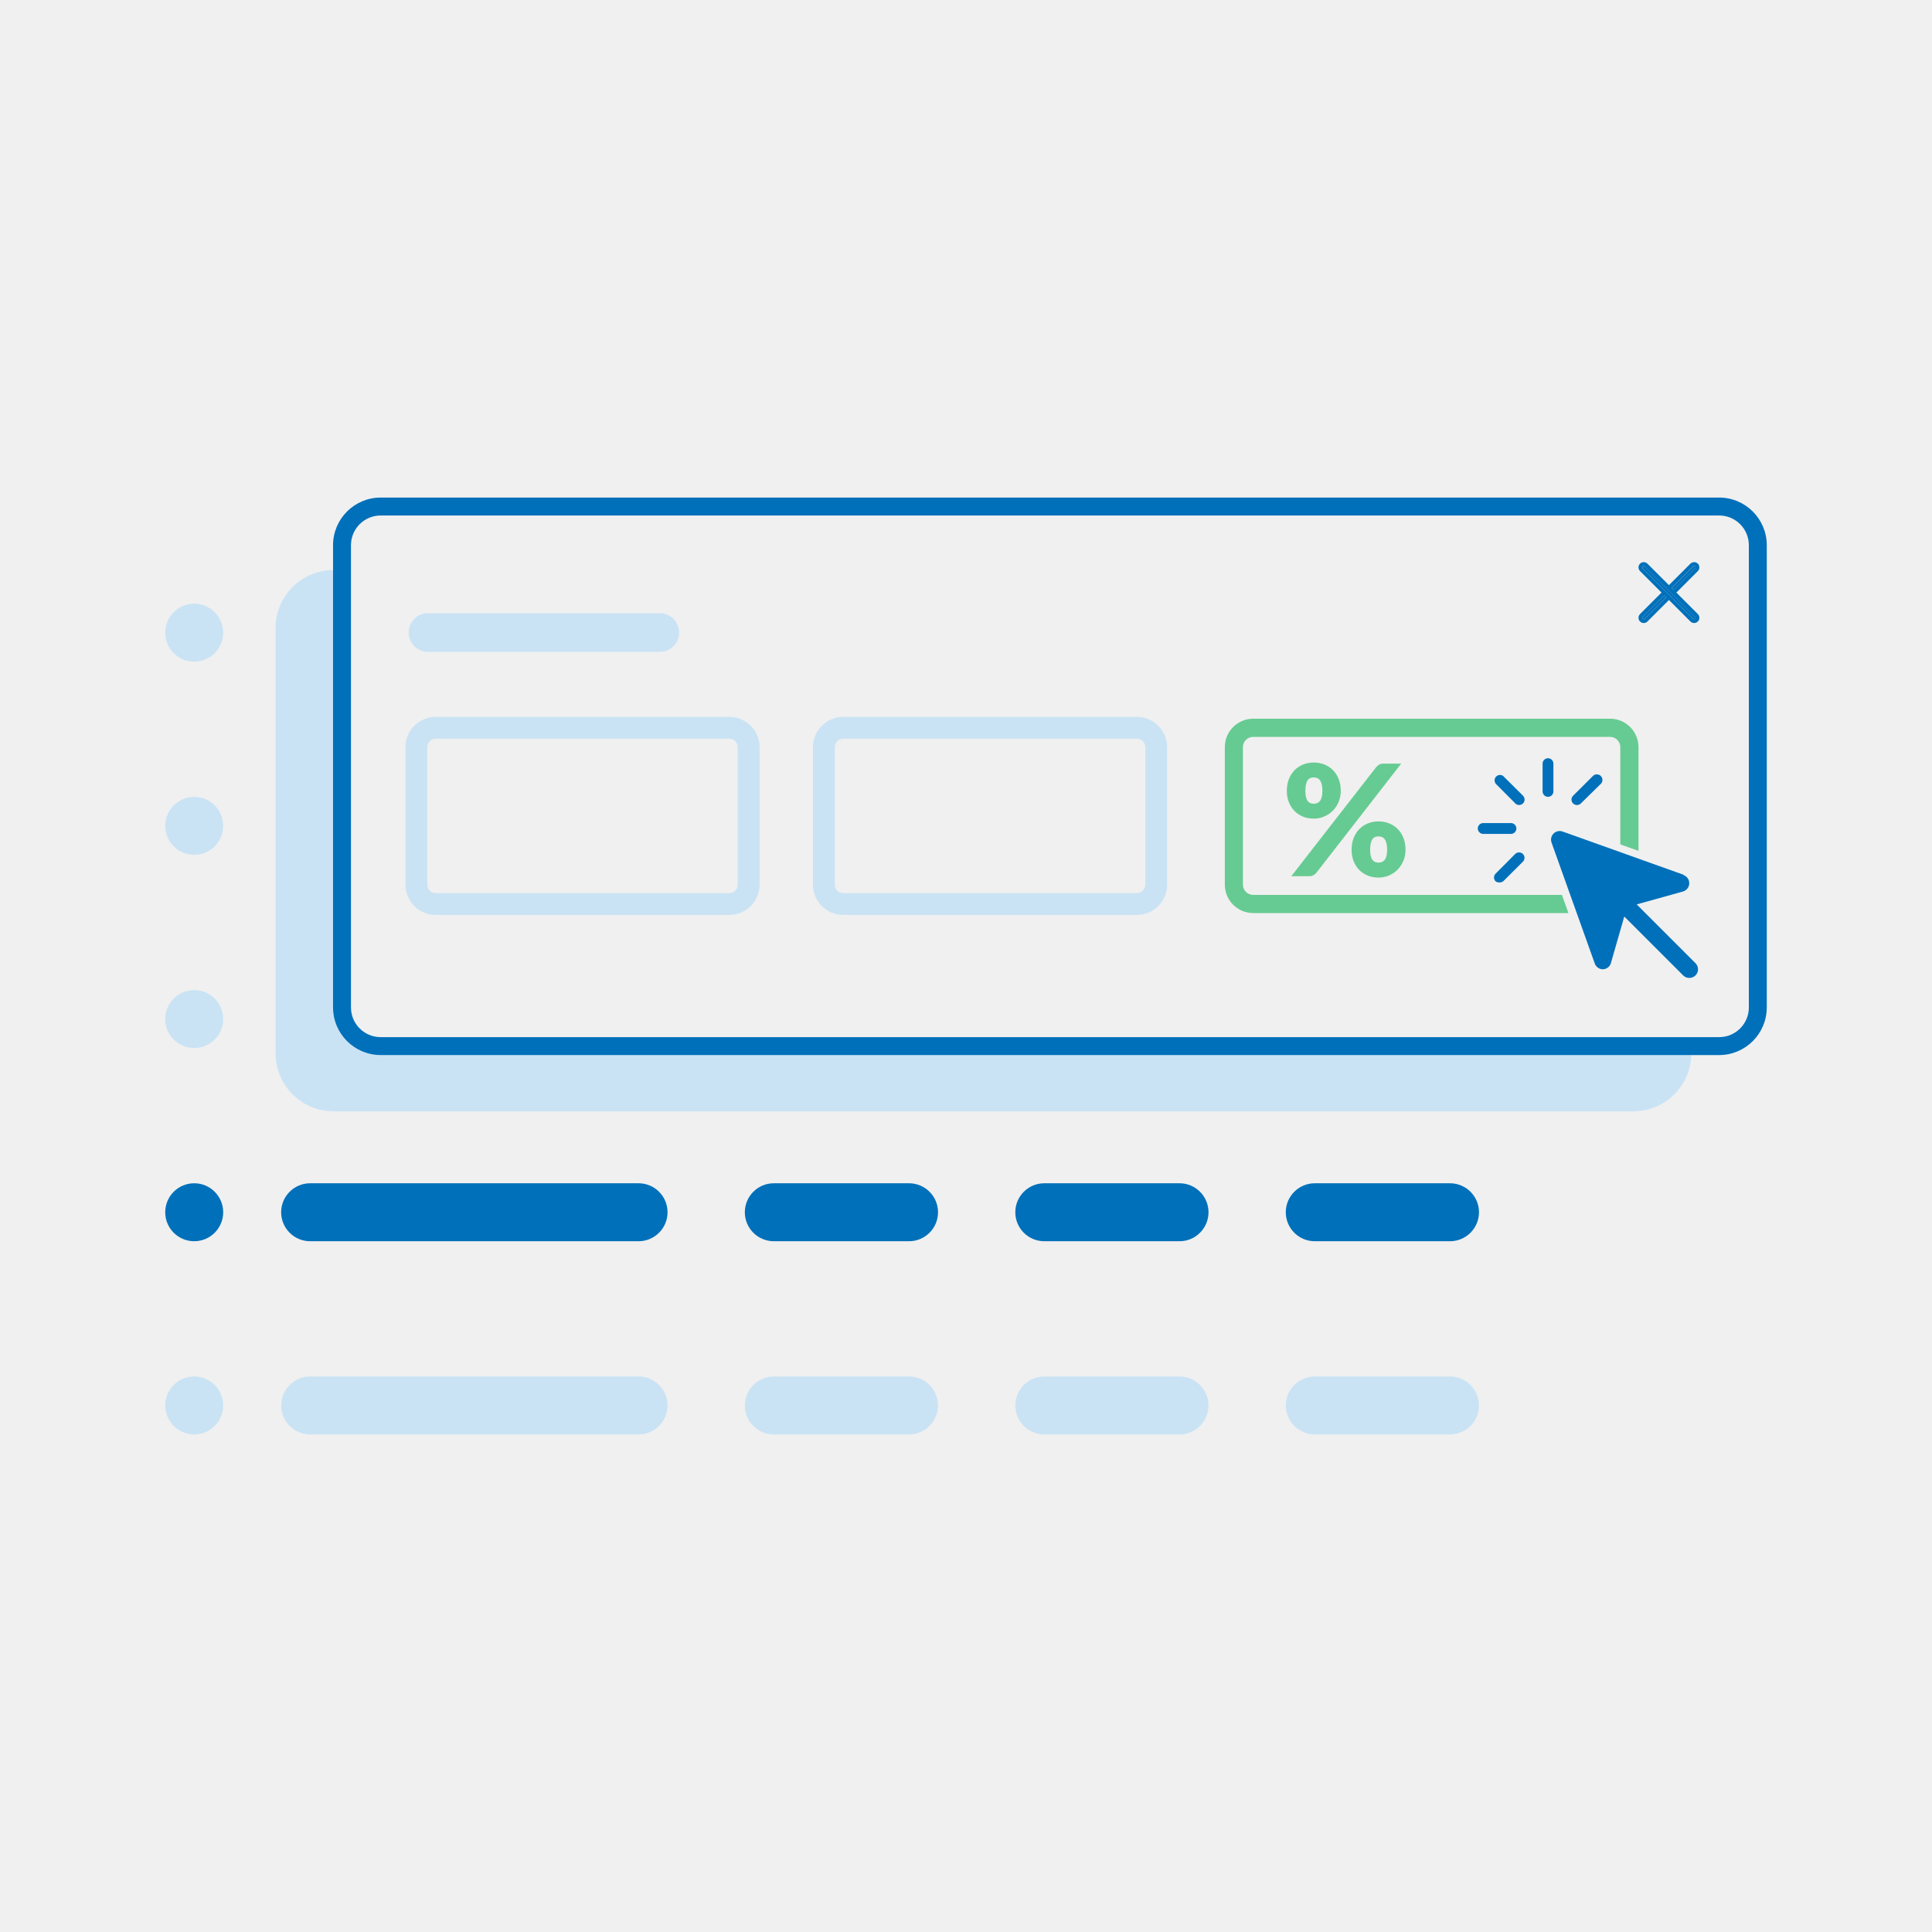
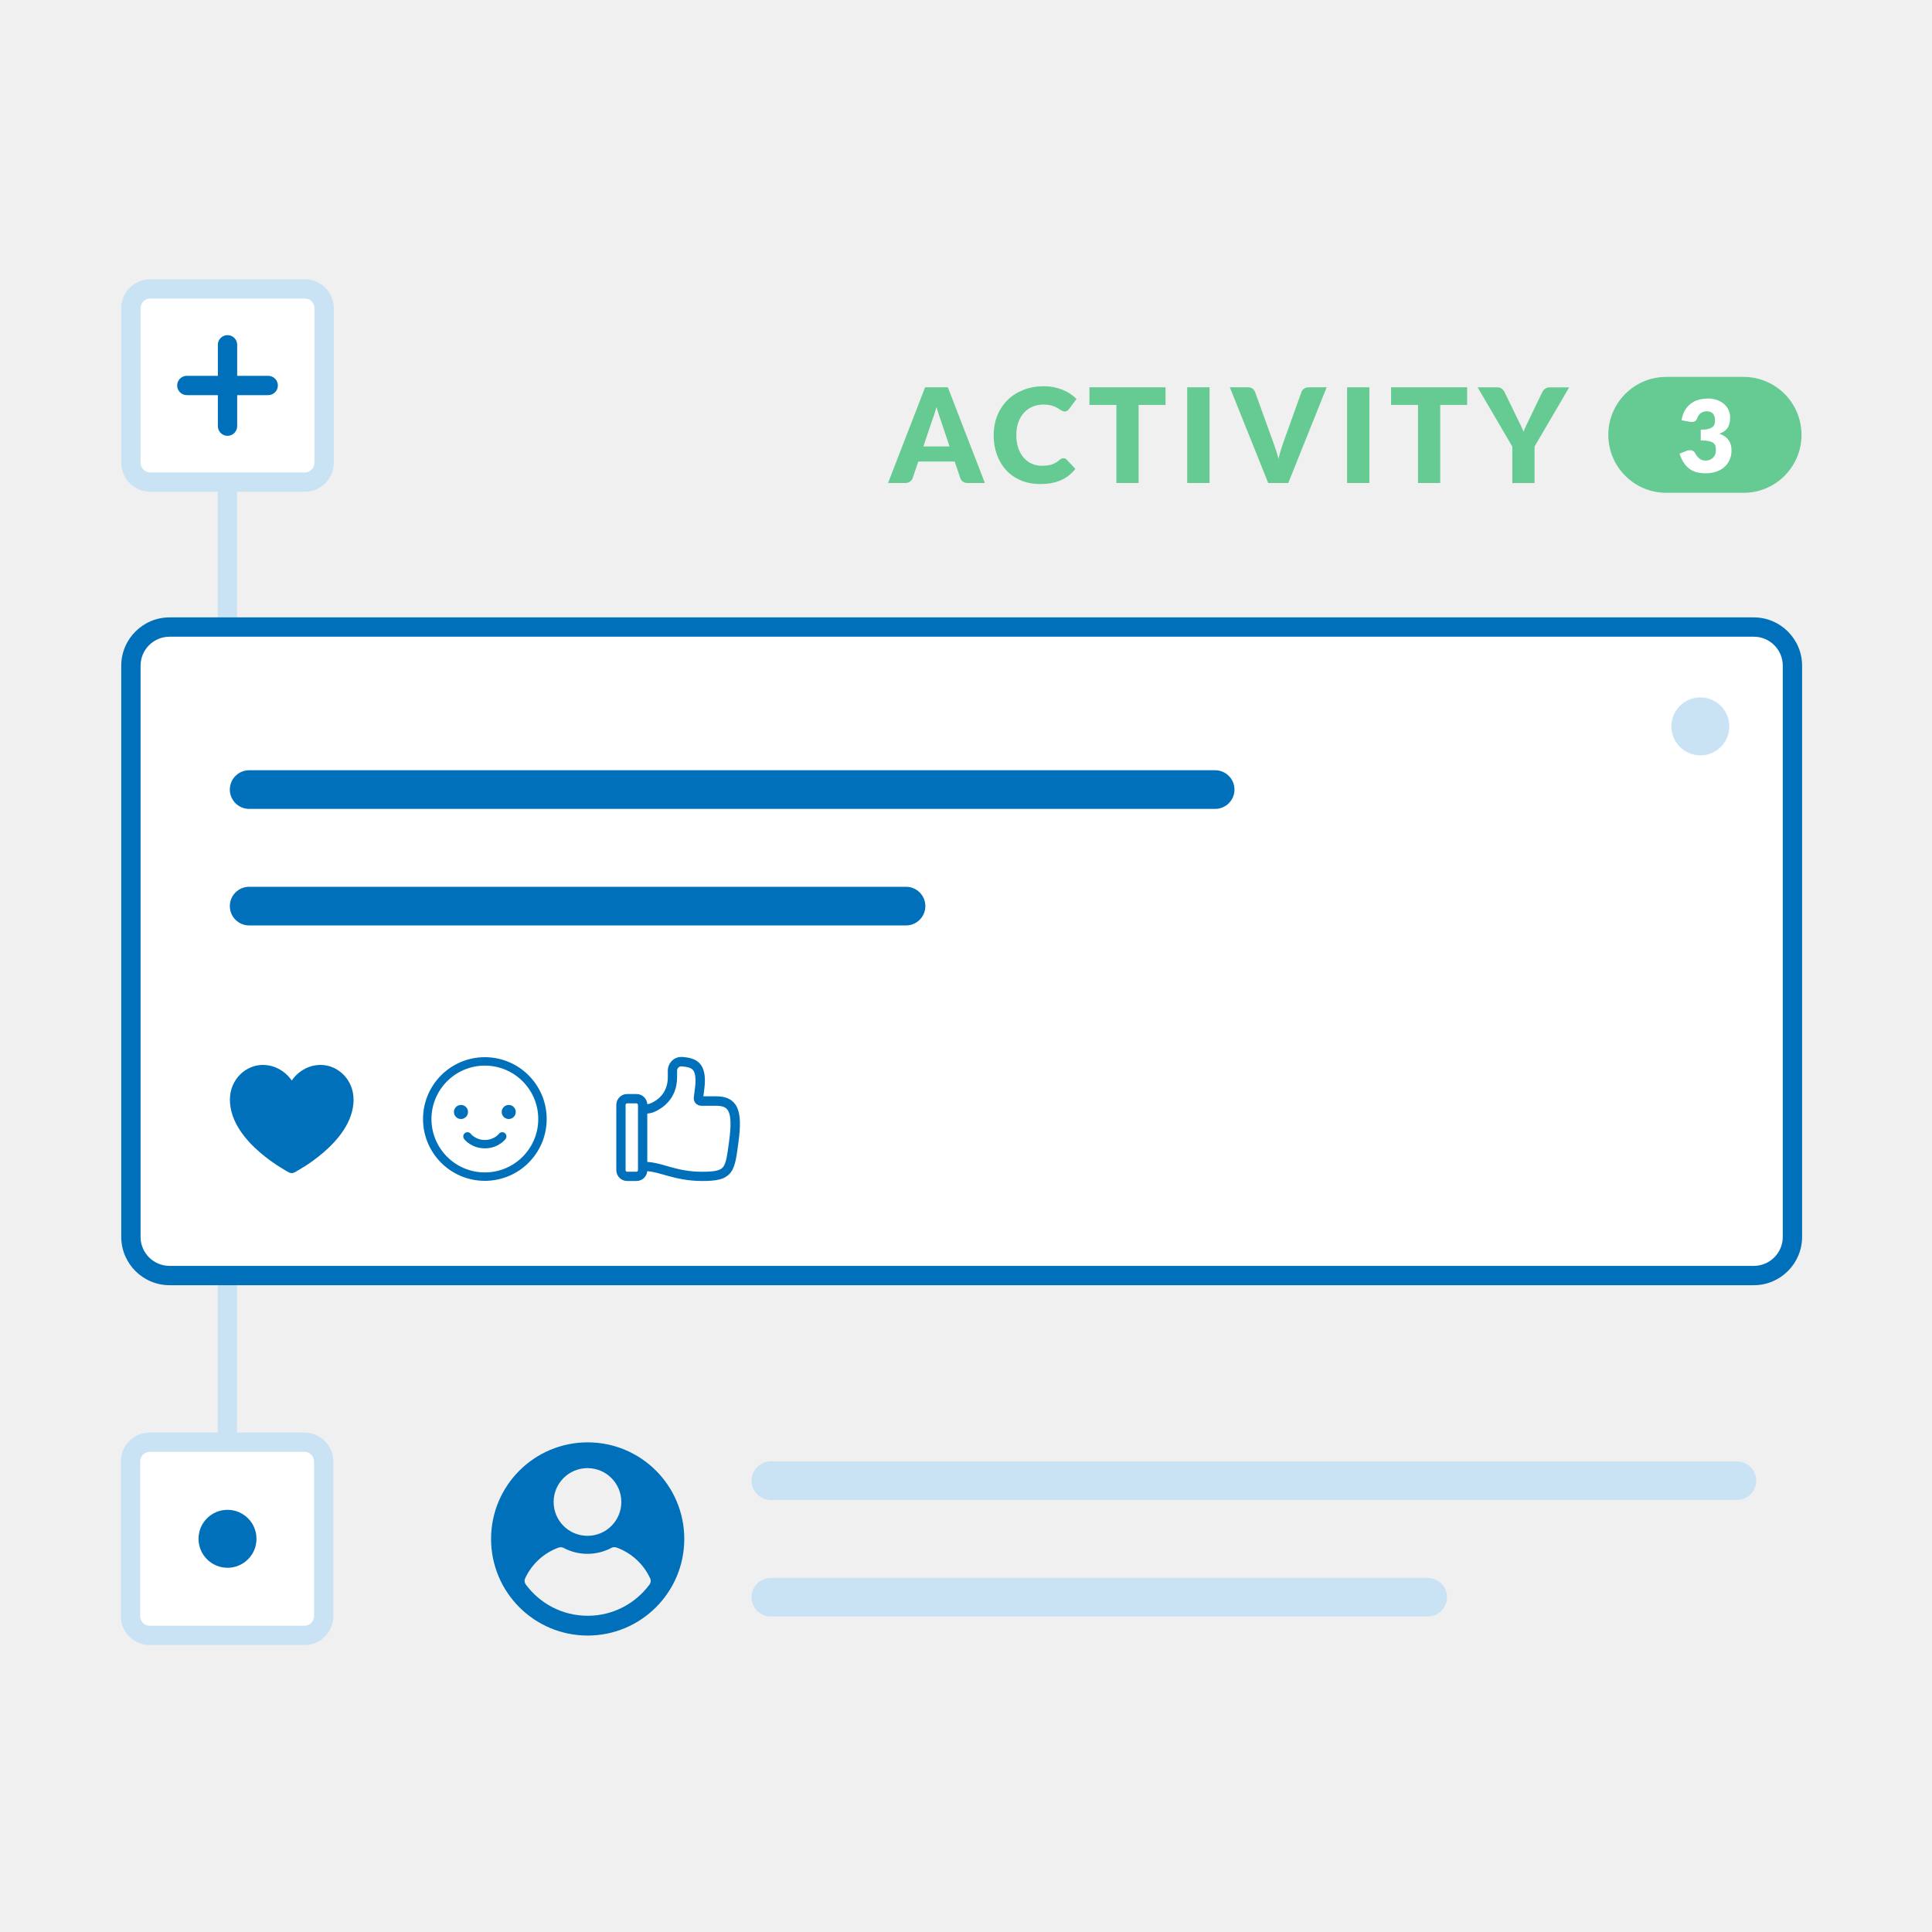
- <svg xmlns="http://www.w3.org/2000/svg" id="b" viewBox="0 0 500 500">
-   <circle cx="50.26" cy="213.73" r="7.5" style="fill:#cae3f4;" />
-   <circle cx="50.26" cy="263.73" r="7.5" style="fill:#cae3f4;" />
-   <circle cx="50.26" cy="313.73" r="7.5" style="fill:#0070ba;" />
-   <path d="M165.26,306.23h-85c-4.14,0-7.5,3.36-7.5,7.5s3.36,7.5,7.5,7.5h85c4.14,0,7.5-3.36,7.5-7.5s-3.36-7.5-7.5-7.5Z" style="fill:#0070ba;" />
-   <path d="M375.26,306.23h-35c-4.14,0-7.5,3.36-7.5,7.5s3.36,7.5,7.5,7.5h35c4.14,0,7.5-3.36,7.5-7.5s-3.36-7.5-7.5-7.5Z" style="fill:#0070ba;" />
-   <path d="M305.26,306.23h-35c-4.14,0-7.5,3.36-7.5,7.5s3.36,7.5,7.5,7.5h35c4.14,0,7.5-3.36,7.5-7.5s-3.36-7.5-7.5-7.5Z" style="fill:#0070ba;" />
-   <path d="M235.26,306.23h-35c-4.14,0-7.5,3.36-7.5,7.5s3.36,7.5,7.5,7.5h35c4.14,0,7.5-3.36,7.5-7.5s-3.36-7.5-7.5-7.5Z" style="fill:#0070ba;" />
-   <circle cx="50.26" cy="363.73" r="7.5" style="fill:#cae3f4;" />
-   <path d="M165.26,356.23h-85c-4.14,0-7.5,3.36-7.5,7.5s3.36,7.5,7.5,7.5h85c4.14,0,7.5-3.36,7.5-7.5s-3.36-7.5-7.5-7.5Z" style="fill:#cae3f4;" />
-   <path d="M375.26,356.23h-35c-4.14,0-7.5,3.36-7.5,7.5s3.36,7.5,7.5,7.5h35c4.14,0,7.5-3.36,7.5-7.5s-3.36-7.5-7.5-7.5Z" style="fill:#cae3f4;" />
-   <path d="M305.26,356.23h-35c-4.14,0-7.5,3.36-7.5,7.5s3.36,7.5,7.5,7.5h35c4.14,0,7.5-3.36,7.5-7.5s-3.36-7.5-7.5-7.5Z" style="fill:#cae3f4;" />
-   <path d="M235.26,356.23h-35c-4.14,0-7.5,3.36-7.5,7.5s3.36,7.5,7.5,7.5h35c4.14,0,7.5-3.36,7.5-7.5s-3.36-7.5-7.5-7.5Z" style="fill:#cae3f4;" />
-   <circle cx="50.26" cy="163.73" r="7.5" style="fill:#cae3f4;" />
-   <path d="M86.19,260.73v-113.19c-8.23.06-14.88,6.75-14.88,14.99v110.08c0,8.28,6.72,15,15,15h336.41c8.14,0,14.74-6.48,14.98-14.56H98.51c-6.79,0-12.32-5.53-12.32-12.32Z" style="fill:#cae3f4;" />
-   <path d="M444.92,128.77H98.51c-6.79,0-12.32,5.53-12.32,12.32v119.64c0,6.79,5.53,12.32,12.32,12.32h346.41c6.79,0,12.32-5.53,12.32-12.32v-119.64c0-6.79-5.53-12.32-12.32-12.32ZM452.6,260.73c0,4.24-3.45,7.68-7.68,7.68H98.51c-4.24,0-7.68-3.45-7.68-7.68v-119.64c0-4.24,3.45-7.68,7.68-7.68h346.41c4.24,0,7.68,3.45,7.68,7.68v119.64Z" style="fill:#0070ba;" />
-   <path d="M438.7,147.1c.14-.14.14-.37,0-.51-.07-.07-.16-.11-.25-.11s-.18.04-.25.11l-5.56,5.56.51.51,5.56-5.56Z" style="fill:#0070ba;" />
-   <path d="M430.7,154.07l-5.56,5.56c-.14.14-.14.37,0,.51s.37.14.51,0l5.56-5.56-.51-.51Z" style="fill:#0070ba;" />
-   <path d="M439.4,147.8c.53-.53.53-1.39,0-1.92-.53-.53-1.39-.53-1.92,0l-5.56,5.56-5.56-5.56c-.53-.53-1.39-.53-1.92,0-.53.53-.53,1.39,0,1.92l5.56,5.56-5.56,5.56c-.53.53-.53,1.39,0,1.92.27.27.61.4.96.4s.7-.13.96-.4l5.56-5.56,5.56,5.56c.27.27.61.4.96.4s.7-.13.96-.4c.53-.53.53-1.39,0-1.92l-5.56-5.56,5.56-5.56ZM438.7,160.15c-.14.14-.37.14-.51,0l-13.05-13.05c-.14-.14-.14-.37,0-.51.07-.07.16-.11.25-.11s.18.04.25.11l13.05,13.05c.14.14.14.37,0,.51ZM425.14,160.15c-.14-.14-.14-.37,0-.51l5.56-5.56.51.51-5.56,5.56c-.14.14-.37.14-.51,0ZM432.62,152.15l5.56-5.56c.07-.07.16-.11.25-.11s.18.04.25.11c.14.14.14.37,0,.51l-5.56,5.56-.51-.51Z" style="fill:#0070ba;" />
-   <path d="M425.65,146.59c-.07-.07-.16-.11-.25-.11s-.18.04-.25.11c-.14.14-.14.37,0,.51l13.05,13.05c.14.14.37.14.51,0s.14-.37,0-.51l-13.05-13.05Z" style="fill:#0070ba;" />
-   <path d="M110.76,158.7c-2.76,0-5,2.24-5,5s2.24,5,5,5h60c2.76,0,5-2.24,5-5s-2.24-5-5-5h-60Z" style="fill:#cae3f4;" />
-   <path d="M188.76,185.53h-76c-4.32,0-7.83,3.51-7.83,7.83v35.6c0,4.32,3.51,7.83,7.83,7.83h76c4.32,0,7.83-3.51,7.83-7.83v-35.6c0-4.32-3.51-7.83-7.83-7.83ZM190.93,228.96c0,1.2-.97,2.17-2.17,2.17h-76c-1.2,0-2.17-.97-2.17-2.17v-35.6c0-1.2.97-2.17,2.17-2.17h76c1.2,0,2.17.97,2.17,2.17v35.6Z" style="fill:#cae3f4;" />
-   <path d="M422.74,233.11c.24-.35.45-.73.63-1.12l-1.37.38.74.74Z" style="fill:#66cb92;" />
-   <path d="M418.43,236.09c.12-.03.25-.06.37-.1l-.27-.27-.1.36Z" style="fill:#66cb92;" />
-   <path d="M404.22,231.6h-79.9c-1.46,0-2.65-1.19-2.65-2.65v-35.6c0-1.46,1.19-2.65,2.65-2.65h92.36c1.46,0,2.65,1.19,2.65,2.65v25.18l4.71,1.68v-26.86c0-4.05-3.3-7.35-7.35-7.35h-92.36c-4.05,0-7.35,3.3-7.35,7.35v35.6c0,4.05,3.3,7.35,7.35,7.35h81.58l-1.68-4.7Z" style="fill:#66cb92;" />
-   <path d="M294.22,185.53h-76c-4.32,0-7.83,3.51-7.83,7.83v35.6c0,4.32,3.51,7.83,7.83,7.83h76c4.32,0,7.83-3.51,7.83-7.83v-35.6c0-4.32-3.51-7.83-7.83-7.83ZM296.39,228.96c0,1.2-.97,2.17-2.17,2.17h-76c-1.2,0-2.17-.97-2.17-2.17v-35.6c0-1.2.97-2.17,2.17-2.17h76c1.2,0,2.17.97,2.17,2.17v35.6Z" style="fill:#cae3f4;" />
-   <path d="M337.2,211.34c.85.35,1.78.52,2.79.52.92,0,1.8-.17,2.65-.52.85-.35,1.59-.84,2.23-1.47.64-.63,1.15-1.39,1.54-2.27.39-.88.58-1.85.58-2.92s-.17-2.11-.52-3.01c-.35-.9-.83-1.67-1.45-2.31-.62-.64-1.36-1.14-2.22-1.49-.86-.35-1.8-.53-2.81-.53s-1.94.18-2.79.53c-.85.35-1.58.85-2.2,1.49-.62.64-1.1,1.41-1.45,2.31-.35.9-.52,1.9-.52,3.01s.17,2.04.52,2.92c.35.88.83,1.64,1.45,2.27.62.63,1.35,1.12,2.2,1.47ZM337.99,202.99c.11-.45.25-.8.44-1.07.19-.27.41-.45.68-.56s.56-.16.88-.16.62.05.89.16.51.29.71.56c.2.27.36.62.47,1.07.11.45.17,1.01.17,1.69,0,.64-.06,1.17-.17,1.6s-.27.77-.47,1.02c-.2.25-.44.43-.71.54s-.57.16-.89.16-.61-.05-.88-.16-.49-.29-.68-.54c-.19-.25-.33-.59-.44-1.02s-.16-.96-.16-1.6c0-.68.05-1.24.16-1.69Z" style="fill:#66cb92;" />
-   <path d="M361.78,214.6c-.62-.64-1.36-1.14-2.22-1.49-.86-.35-1.8-.53-2.81-.53s-1.94.18-2.79.53-1.58.85-2.2,1.49c-.62.64-1.1,1.41-1.45,2.31-.35.9-.52,1.9-.52,3.01s.17,2.04.52,2.93.83,1.65,1.45,2.28c.62.63,1.35,1.12,2.2,1.47.85.35,1.78.52,2.79.52.92,0,1.8-.17,2.65-.52.85-.35,1.59-.84,2.23-1.47.64-.63,1.15-1.39,1.54-2.28s.58-1.86.58-2.93-.17-2.11-.52-3.01c-.35-.9-.83-1.67-1.45-2.31ZM358.82,221.52c-.11.43-.27.77-.47,1.02-.2.25-.44.43-.71.54-.27.11-.57.16-.89.16s-.61-.05-.88-.16c-.27-.11-.49-.29-.68-.54-.19-.25-.33-.59-.44-1.02s-.16-.96-.16-1.6.05-1.22.16-1.67c.11-.45.25-.8.44-1.07.19-.27.41-.45.68-.56.27-.11.56-.16.88-.16s.62.05.89.16c.27.11.51.29.71.56.2.27.36.62.47,1.07.11.45.17,1,.17,1.67s-.06,1.17-.17,1.6Z" style="fill:#66cb92;" />
-   <path d="M358.11,197.62c-.52,0-.93.1-1.22.29-.29.19-.54.4-.74.63l-21.96,28.22h4.64c.43,0,.79-.08,1.09-.25.3-.17.55-.38.75-.63l21.96-28.26h-4.52Z" style="fill:#66cb92;" />
-   <path d="M424.27,234.75l-.69-.69,1.28-.36,10.7-2.98c1.19-.34,1.87-1.58,1.53-2.76-.2-.69-.71-1.24-1.38-1.48v-.09l-10.24-3.66-4.39-1.57-16.68-5.96c-1.16-.42-2.44.18-2.86,1.34-.18.49-.18,1.03,0,1.52l5.46,15.28,1.57,4.39,4.16,11.64c.32.89,1.16,1.48,2.1,1.48.98-.03,1.82-.69,2.08-1.63l3.35-11.69.1-.34.25.25,15,15c.42.42.99.65,1.59.65.59,0,1.17-.23,1.59-.65,0,0,0,0,.01-.01.87-.88.86-2.29-.01-3.16l-14.51-14.51Z" style="fill:#0070ba;" />
-   <path d="M402.02,204.82v-7.19c0-.77-.63-1.4-1.4-1.4s-1.4.63-1.4,1.4v7.19c0,.77.63,1.4,1.4,1.4s1.4-.63,1.4-1.4Z" style="fill:#0070ba;" />
-   <path d="M392.15,207.93c.26.26.61.4.98.4h.03c.37,0,.72-.14.99-.41.27-.27.42-.62.41-1,0-.37-.15-.72-.41-.99l-5.11-5.08c-.47-.4-1.24-.4-1.76.05-.58.5-.65,1.39-.15,1.97l5.03,5.05Z" style="fill:#0070ba;" />
-   <path d="M382.45,214.41c0,.77.63,1.4,1.4,1.4h7.19c.77,0,1.4-.63,1.4-1.4s-.63-1.4-1.4-1.4h-7.19c-.77,0-1.4.63-1.4,1.4Z" style="fill:#0070ba;" />
-   <path d="M388,228.37h.05s.05,0,.05,0c.35.02.71-.1.98-.34l5.05-5.03c.26-.26.41-.62.41-.99s-.15-.73-.41-1c-.27-.27-.63-.41-1-.41s-.72.14-1,.41l-5.08,5.1c-.54.54-.54,1.43,0,1.97.22.18.58.31.93.28Z" style="fill:#0070ba;" />
-   <path d="M413.24,200.4c-.38,0-.74.16-1.01.44l-5.12,5.1c-.55.56-.55,1.44,0,1.99.26.26.61.41.99.41h.03c.37,0,.73-.15.99-.41l5.21-5.11c.25-.26.39-.62.38-1,0-.38-.16-.74-.44-1.01-.27-.26-.62-.4-1-.4,0,0-.02,0-.03,0Z" style="fill:#0070ba;" />
+ <svg xmlns="http://www.w3.org/2000/svg" id="a" viewBox="0 0 500 500">
+   <rect x="56.35" y="125.24" width="5" height="300" rx="2.5" ry="2.5" style="fill:#cae3f4;" />
+   <rect x="33.88" y="162.28" width="430" height="167.83" rx="10" ry="10" style="fill:#fff;" />
+   <path d="M453.88,332.61H43.88c-6.89,0-12.5-5.61-12.5-12.5v-147.83c0-6.89,5.61-12.5,12.5-12.5h410c6.89,0,12.5,5.61,12.5,12.5v147.83c0,6.89-5.61,12.5-12.5,12.5ZM43.88,164.78c-4.14,0-7.5,3.36-7.5,7.5v147.83c0,4.14,3.36,7.5,7.5,7.5h410c4.14,0,7.5-3.36,7.5-7.5v-147.83c0-4.14-3.36-7.5-7.5-7.5H43.88Z" style="fill:#0070ba;" />
+   <path d="M254.89,125h-4.46c-.5,0-.91-.12-1.23-.35-.32-.23-.55-.53-.67-.89l-1.46-4.32h-9.42l-1.46,4.32c-.11.32-.33.6-.66.86-.33.25-.73.38-1.21.38h-4.49l9.59-24.77h5.88l9.59,24.77ZM238.97,115.53h6.77l-2.28-6.78c-.15-.43-.32-.94-.52-1.52-.2-.58-.39-1.22-.59-1.9-.18.69-.37,1.33-.56,1.92-.19.59-.38,1.1-.54,1.53l-2.28,6.75Z" style="fill:#66cb92;" />
+   <path d="M275.23,118.59c.14,0,.27.03.41.08.14.05.27.14.39.26l2.28,2.4c-1,1.3-2.25,2.29-3.75,2.95-1.5.66-3.28.99-5.33.99-1.88,0-3.57-.32-5.06-.96-1.49-.64-2.75-1.52-3.79-2.65-1.04-1.13-1.83-2.47-2.39-4.01-.56-1.55-.83-3.23-.83-5.04s.32-3.54.95-5.09c.63-1.55,1.52-2.88,2.66-4,1.14-1.12,2.5-1.99,4.09-2.62,1.59-.62,3.34-.94,5.25-.94.93,0,1.8.08,2.62.25.82.16,1.59.39,2.3.68.71.29,1.37.63,1.97,1.04.6.4,1.13.85,1.6,1.33l-1.94,2.6c-.12.16-.27.3-.44.43s-.41.2-.71.2c-.2,0-.4-.04-.58-.14-.18-.09-.37-.2-.58-.33-.21-.13-.43-.27-.67-.42-.24-.15-.53-.29-.87-.43-.33-.13-.73-.24-1.17-.33-.45-.09-.97-.14-1.57-.14-1.04,0-1.99.18-2.86.55-.86.37-1.6.9-2.22,1.58-.62.69-1.1,1.52-1.45,2.49s-.52,2.07-.52,3.28.17,2.4.52,3.38c.35.99.82,1.82,1.41,2.49.59.67,1.29,1.19,2.08,1.54.79.35,1.64.53,2.55.53.52,0,1-.03,1.43-.08.43-.05.83-.14,1.2-.26.37-.12.72-.29,1.05-.48s.67-.44,1.01-.74c.13-.11.28-.21.44-.28s.32-.11.49-.11Z" style="fill:#66cb92;" />
+   <path d="M301.64,100.23v4.56h-6.97v20.21h-5.75v-20.21h-6.97v-4.56h19.69Z" style="fill:#66cb92;" />
+   <path d="M313.03,125h-5.78v-24.77h5.78v24.77Z" style="fill:#66cb92;" />
+   <path d="M318.3,100.23h4.62c.5,0,.91.11,1.22.34.32.23.54.53.68.9l4.79,13.26c.21.58.43,1.21.65,1.89.22.68.43,1.39.62,2.14.16-.75.34-1.46.55-2.14.21-.68.42-1.31.62-1.89l4.76-13.26c.11-.32.33-.6.66-.86.33-.25.73-.38,1.21-.38h4.66l-9.93,24.77h-5.2l-9.93-24.77Z" style="fill:#66cb92;" />
+   <path d="M354.4,125h-5.78v-24.77h5.78v24.77Z" style="fill:#66cb92;" />
+   <path d="M379.7,100.23v4.56h-6.97v20.21h-5.75v-20.21h-6.97v-4.56h19.69Z" style="fill:#66cb92;" />
+   <path d="M397.14,115.59v9.42h-5.75v-9.42l-8.98-15.35h5.07c.5,0,.89.12,1.19.35s.53.53.71.89l3.5,7.21c.28.58.54,1.11.78,1.6.24.49.45.97.63,1.45.17-.49.38-.97.61-1.46.24-.49.49-1.01.76-1.58l3.47-7.21c.07-.15.16-.29.28-.44.12-.15.25-.28.41-.4.15-.12.33-.21.53-.29.2-.07.42-.11.65-.11h5.1l-8.98,15.35Z" style="fill:#66cb92;" />
+   <rect x="33.77" y="373.24" width="50" height="50" rx="5" ry="5" style="fill:#fff;" />
+   <path d="M78.77,425.74h-40c-4.14,0-7.5-3.36-7.5-7.5v-40c0-4.14,3.36-7.5,7.5-7.5h40c4.14,0,7.5,3.36,7.5,7.5v40c0,4.14-3.36,7.5-7.5,7.5ZM38.77,375.74c-1.38,0-2.5,1.12-2.5,2.5v40c0,1.38,1.12,2.5,2.5,2.5h40c1.38,0,2.5-1.12,2.5-2.5v-40c0-1.38-1.12-2.5-2.5-2.5h-40Z" style="fill:#cae3f4;" />
+   <circle cx="58.88" cy="398.24" r="7.5" style="fill:#0070ba;" />
+   <circle cx="440.05" cy="187.99" r="7.5" style="fill:#cae3f4;" />
+   <rect x="33.88" y="74.76" width="50" height="50" rx="5" ry="5" style="fill:#fff;" />
+   <path d="M78.88,127.26h-40c-4.14,0-7.5-3.36-7.5-7.5v-40c0-4.14,3.36-7.5,7.5-7.5h40c4.14,0,7.5,3.36,7.5,7.5v40c0,4.14-3.36,7.5-7.5,7.5ZM38.88,77.26c-1.38,0-2.5,1.12-2.5,2.5v40c0,1.38,1.12,2.5,2.5,2.5h40c1.38,0,2.5-1.12,2.5-2.5v-40c0-1.38-1.12-2.5-2.5-2.5h-40Z" style="fill:#cae3f4;" />
+   <rect x="45.85" y="97.26" width="26.06" height="5" rx="2.5" ry="2.5" style="fill:#0070ba;" />
+   <rect x="45.85" y="97.26" width="26.06" height="5" rx="2.5" ry="2.5" transform="translate(-40.88 158.64) rotate(-90)" style="fill:#0070ba;" />
+   <path d="M152.09,373.28c-13.81,0-25,11.19-25,25s11.19,25,25,25,25-11.19,25-25-11.19-25-25-25ZM152.04,379.95c4.84,0,8.76,3.92,8.76,8.76s-3.92,8.76-8.76,8.76-8.76-3.92-8.76-8.76,3.92-8.76,8.76-8.76ZM168.13,410.03c-3.62,4.93-9.45,8.13-16.04,8.13s-12.42-3.2-16.04-8.13c-.32-.44-.39-1.02-.16-1.52,1.69-3.7,4.82-6.6,8.66-7.99.44-.16.93-.12,1.35.1,1.83.96,3.92,1.51,6.13,1.51s4.33-.55,6.17-1.53c.42-.22.9-.26,1.35-.1,3.88,1.39,7.03,4.3,8.73,8.02.23.49.16,1.08-.16,1.52Z" style="fill:#0070ba;" />
+   <rect x="194.5" y="378.2" width="260" height="10" rx="5" ry="5" style="fill:#cae3f4;" />
+   <rect x="194.5" y="408.36" width="180" height="10" rx="5" ry="5" style="fill:#cae3f4;" />
+   <rect x="59.48" y="199.34" width="260" height="10" rx="5" ry="5" style="fill:#0070ba;" />
+   <rect x="59.48" y="229.5" width="180" height="10" rx="5" ry="5" style="fill:#0070ba;" />
+   <rect x="416.23" y="97.54" width="50" height="30" rx="15" ry="15" style="fill:#66cb92;" />
+   <path d="M441.88,103.13c.94,0,1.77.13,2.5.4.73.26,1.34.62,1.85,1.07.5.45.88.97,1.14,1.57s.39,1.22.39,1.88c0,.6-.06,1.12-.18,1.58-.12.45-.3.85-.54,1.18-.24.33-.53.62-.88.85-.35.23-.75.43-1.2.58,2.1.73,3.15,2.15,3.15,4.28,0,1.01-.18,1.88-.55,2.63-.36.75-.85,1.36-1.46,1.86s-1.32.86-2.13,1.11c-.81.25-1.65.37-2.52.37s-1.7-.1-2.41-.29-1.33-.5-1.87-.91-1.02-.94-1.44-1.58c-.41-.64-.77-1.4-1.07-2.29l1.79-.73c.16-.07.31-.12.46-.14.15-.03.3-.04.45-.04.28,0,.53.05.75.16.22.11.39.27.5.47.39.72.8,1.24,1.24,1.57.44.32.95.49,1.54.49.45,0,.84-.08,1.18-.23.33-.15.61-.35.83-.58.22-.24.39-.51.5-.81.11-.3.17-.61.17-.92,0-.41-.03-.77-.08-1.1-.06-.33-.21-.6-.47-.84-.26-.23-.65-.41-1.18-.54s-1.25-.19-2.19-.19v-2.78c.79,0,1.42-.06,1.91-.18.49-.12.86-.29,1.12-.5s.44-.47.53-.77c.09-.3.13-.64.13-1,0-.75-.18-1.32-.54-1.72-.36-.4-.91-.6-1.64-.6-.3,0-.58.04-.83.13-.25.09-.48.2-.68.35-.2.15-.37.32-.51.52-.14.2-.26.42-.34.65-.14.39-.31.67-.53.85-.21.17-.5.26-.86.26-.09,0-.18,0-.28-.01-.1,0-.2-.02-.31-.04l-2.13-.38c.14-.94.4-1.77.8-2.47s.88-1.29,1.47-1.75c.58-.47,1.25-.82,2.01-1.05.75-.23,1.56-.34,2.43-.34Z" style="fill:#fff;" />
+   <path d="M176.53,273.55c-2.09-.15-3.7,1.59-3.7,3.55v1.69c0,4.29-2.92,6.09-4.46,6.76-.25.11-.53.17-.84.21-.1-1.47-1.32-2.63-2.81-2.63h-2.41c-1.55,0-2.81,1.26-2.81,2.81v16.89c0,1.55,1.26,2.81,2.81,2.81h2.41c1.46,0,2.66-1.11,2.8-2.54,1.35.1,2.68.48,4.33.94.31.09.63.18.97.27,2.36.65,5.17,1.33,8.92,1.33,3.52,0,5.94-.33,7.37-2.21.68-.89,1.04-2.02,1.31-3.3.24-1.14.42-2.53.64-4.15l.08-.63c.51-3.84.53-6.72-.36-8.68-.47-1.04-1.19-1.81-2.18-2.3-.95-.48-2.07-.65-3.27-.65h-3.3c.03-.22.06-.45.09-.69.04-.29.08-.6.12-.92.1-.78.19-1.62.19-2.31,0-2-.36-3.62-1.48-4.73-1.1-1.08-2.68-1.41-4.41-1.54ZM167.52,300.7c1.7.1,3.34.57,5.02,1.05.3.09.61.17.91.26,2.26.63,4.84,1.24,8.27,1.24,3.66,0,4.83-.44,5.45-1.26.35-.46.62-1.16.87-2.33.22-1.04.39-2.33.61-3.98l.08-.62c.51-3.86.41-6.1-.17-7.36-.26-.57-.6-.91-1.06-1.14-.49-.25-1.19-.39-2.19-.39h-3.81c-1.1,0-2.08-.92-1.95-2.14.04-.39.11-.86.17-1.34.04-.29.08-.57.11-.85.1-.77.17-1.48.17-2.01,0-1.81-.34-2.6-.76-3.01-.44-.44-1.24-.73-2.89-.85-.56-.04-1.12.44-1.12,1.14v1.69c0,5.71-4,8.14-5.92,8.97-.6.26-1.21.37-1.79.42v12.51ZM162.3,303.24c-.22,0-.4-.18-.4-.4v-16.89c0-.22.18-.4.4-.4h2.41c.22,0,.4.18.4.4v16.89c0,.22-.18.4-.4.4h-2.41Z" style="fill:#0070ba; fill-rule:evenodd;" />
+   <path d="M120.33,293.23c.48-.36,1.16-.26,1.52.21.01.01.02.03.03.04.03.04.08.09.15.17.15.15.37.35.68.55.61.4,1.53.82,2.77.82s2.16-.41,2.77-.82c.31-.2.53-.41.68-.55.07-.07.12-.13.15-.17.01-.01.02-.02.03-.04.36-.48,1.04-.57,1.52-.21.48.36.58,1.05.22,1.53l-.04.05s-.04.05-.08.09c-.06.07-.15.17-.27.29-.23.23-.57.53-1.01.82-.89.6-2.22,1.18-3.98,1.18s-3.09-.59-3.98-1.18c-.44-.3-.78-.59-1.01-.82-.17-.17-.29-.31-.34-.38-.38-.48-.32-1.2.18-1.58Z" style="fill:#0070ba;" />
+   <path d="M125.48,273.6c-8.84,0-16,7.16-16,16s7.16,16,16,16,16-7.16,16-16-7.16-16-16-16ZM111.66,289.6c0-7.63,6.19-13.82,13.82-13.82s13.82,6.19,13.82,13.82-6.19,13.82-13.82,13.82-13.82-6.19-13.82-13.82Z" style="fill:#0070ba; fill-rule:evenodd;" />
+   <path d="M121.12,287.78c0,1-.81,1.82-1.82,1.82s-1.82-.81-1.82-1.82.81-1.82,1.82-1.82,1.82.81,1.82,1.82Z" style="fill:#0070ba;" />
+   <path d="M131.66,289.6c1,0,1.82-.81,1.82-1.82s-.81-1.82-1.82-1.82-1.82.81-1.82,1.82.81,1.82,1.82,1.82Z" style="fill:#0070ba;" />
+   <path d="M78.55,302.04c-.7.44-1.29.79-1.7,1.02-.22.13-.45.25-.67.37-.22.11-.45.17-.69.17s-.47-.06-.69-.17c-.23-.12-.45-.24-.67-.37-.41-.24-1-.58-1.7-1.02-1.4-.89-3.28-2.18-5.16-3.8-3.68-3.17-7.77-7.94-7.77-13.64,0-5.33,4.17-9,8.5-9,3.09,0,5.81,1.6,7.5,4.04,1.69-2.44,4.41-4.04,7.5-4.04,4.33,0,8.5,3.67,8.5,9,0,5.7-4.09,10.46-7.77,13.64-1.88,1.62-3.76,2.92-5.16,3.8Z" style="fill:#0070ba;" />
</svg>
